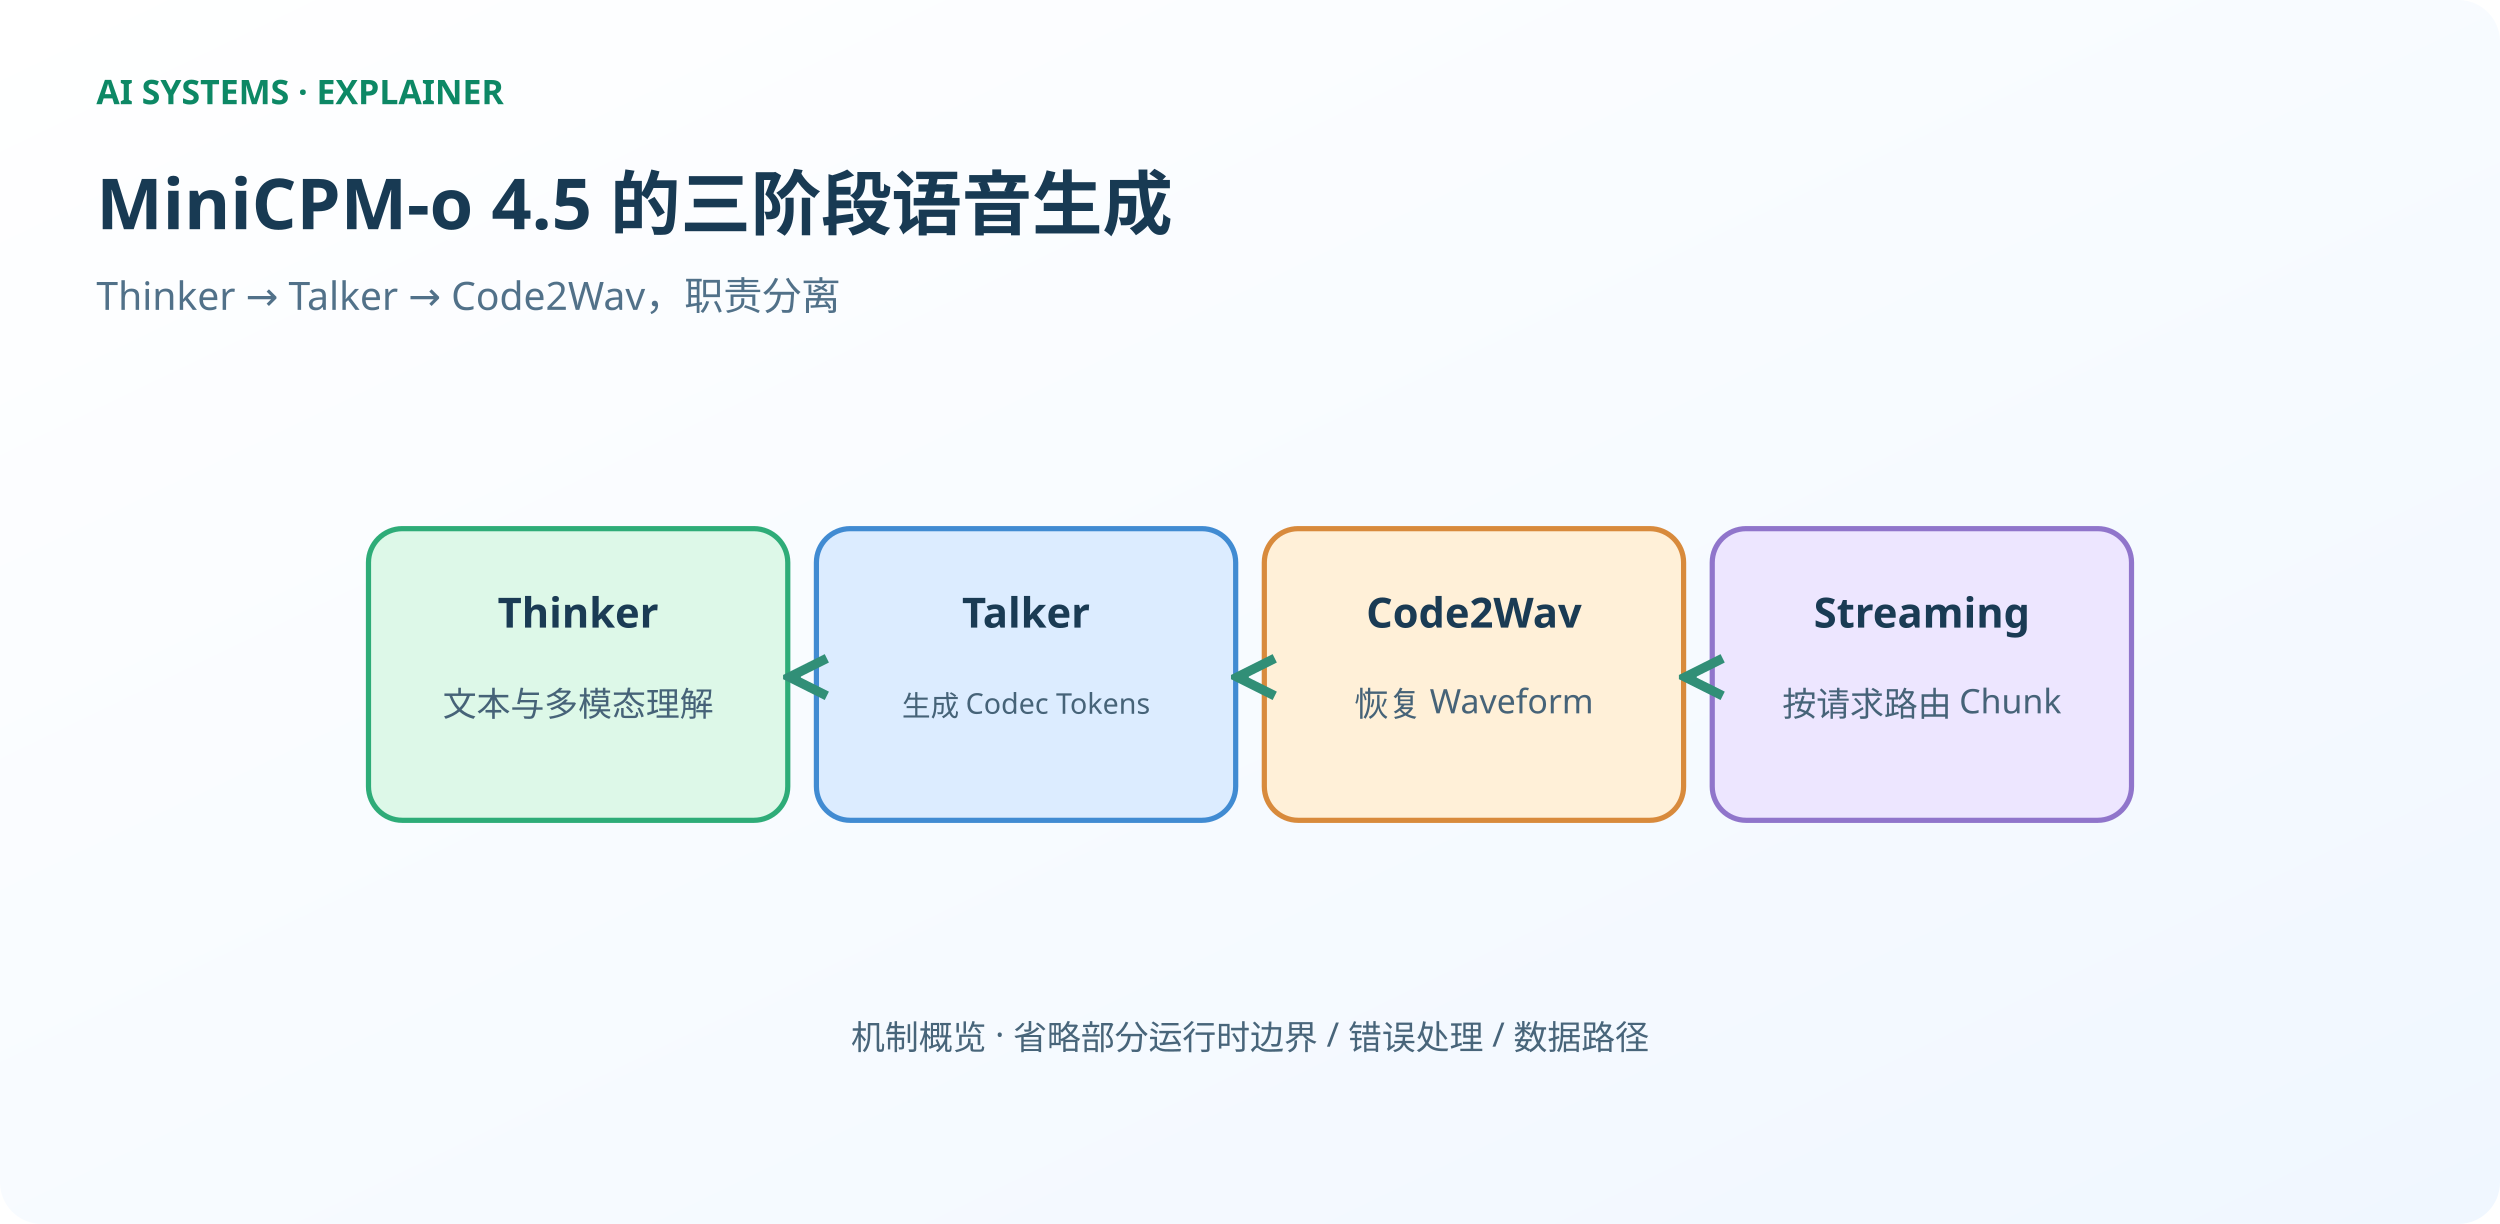
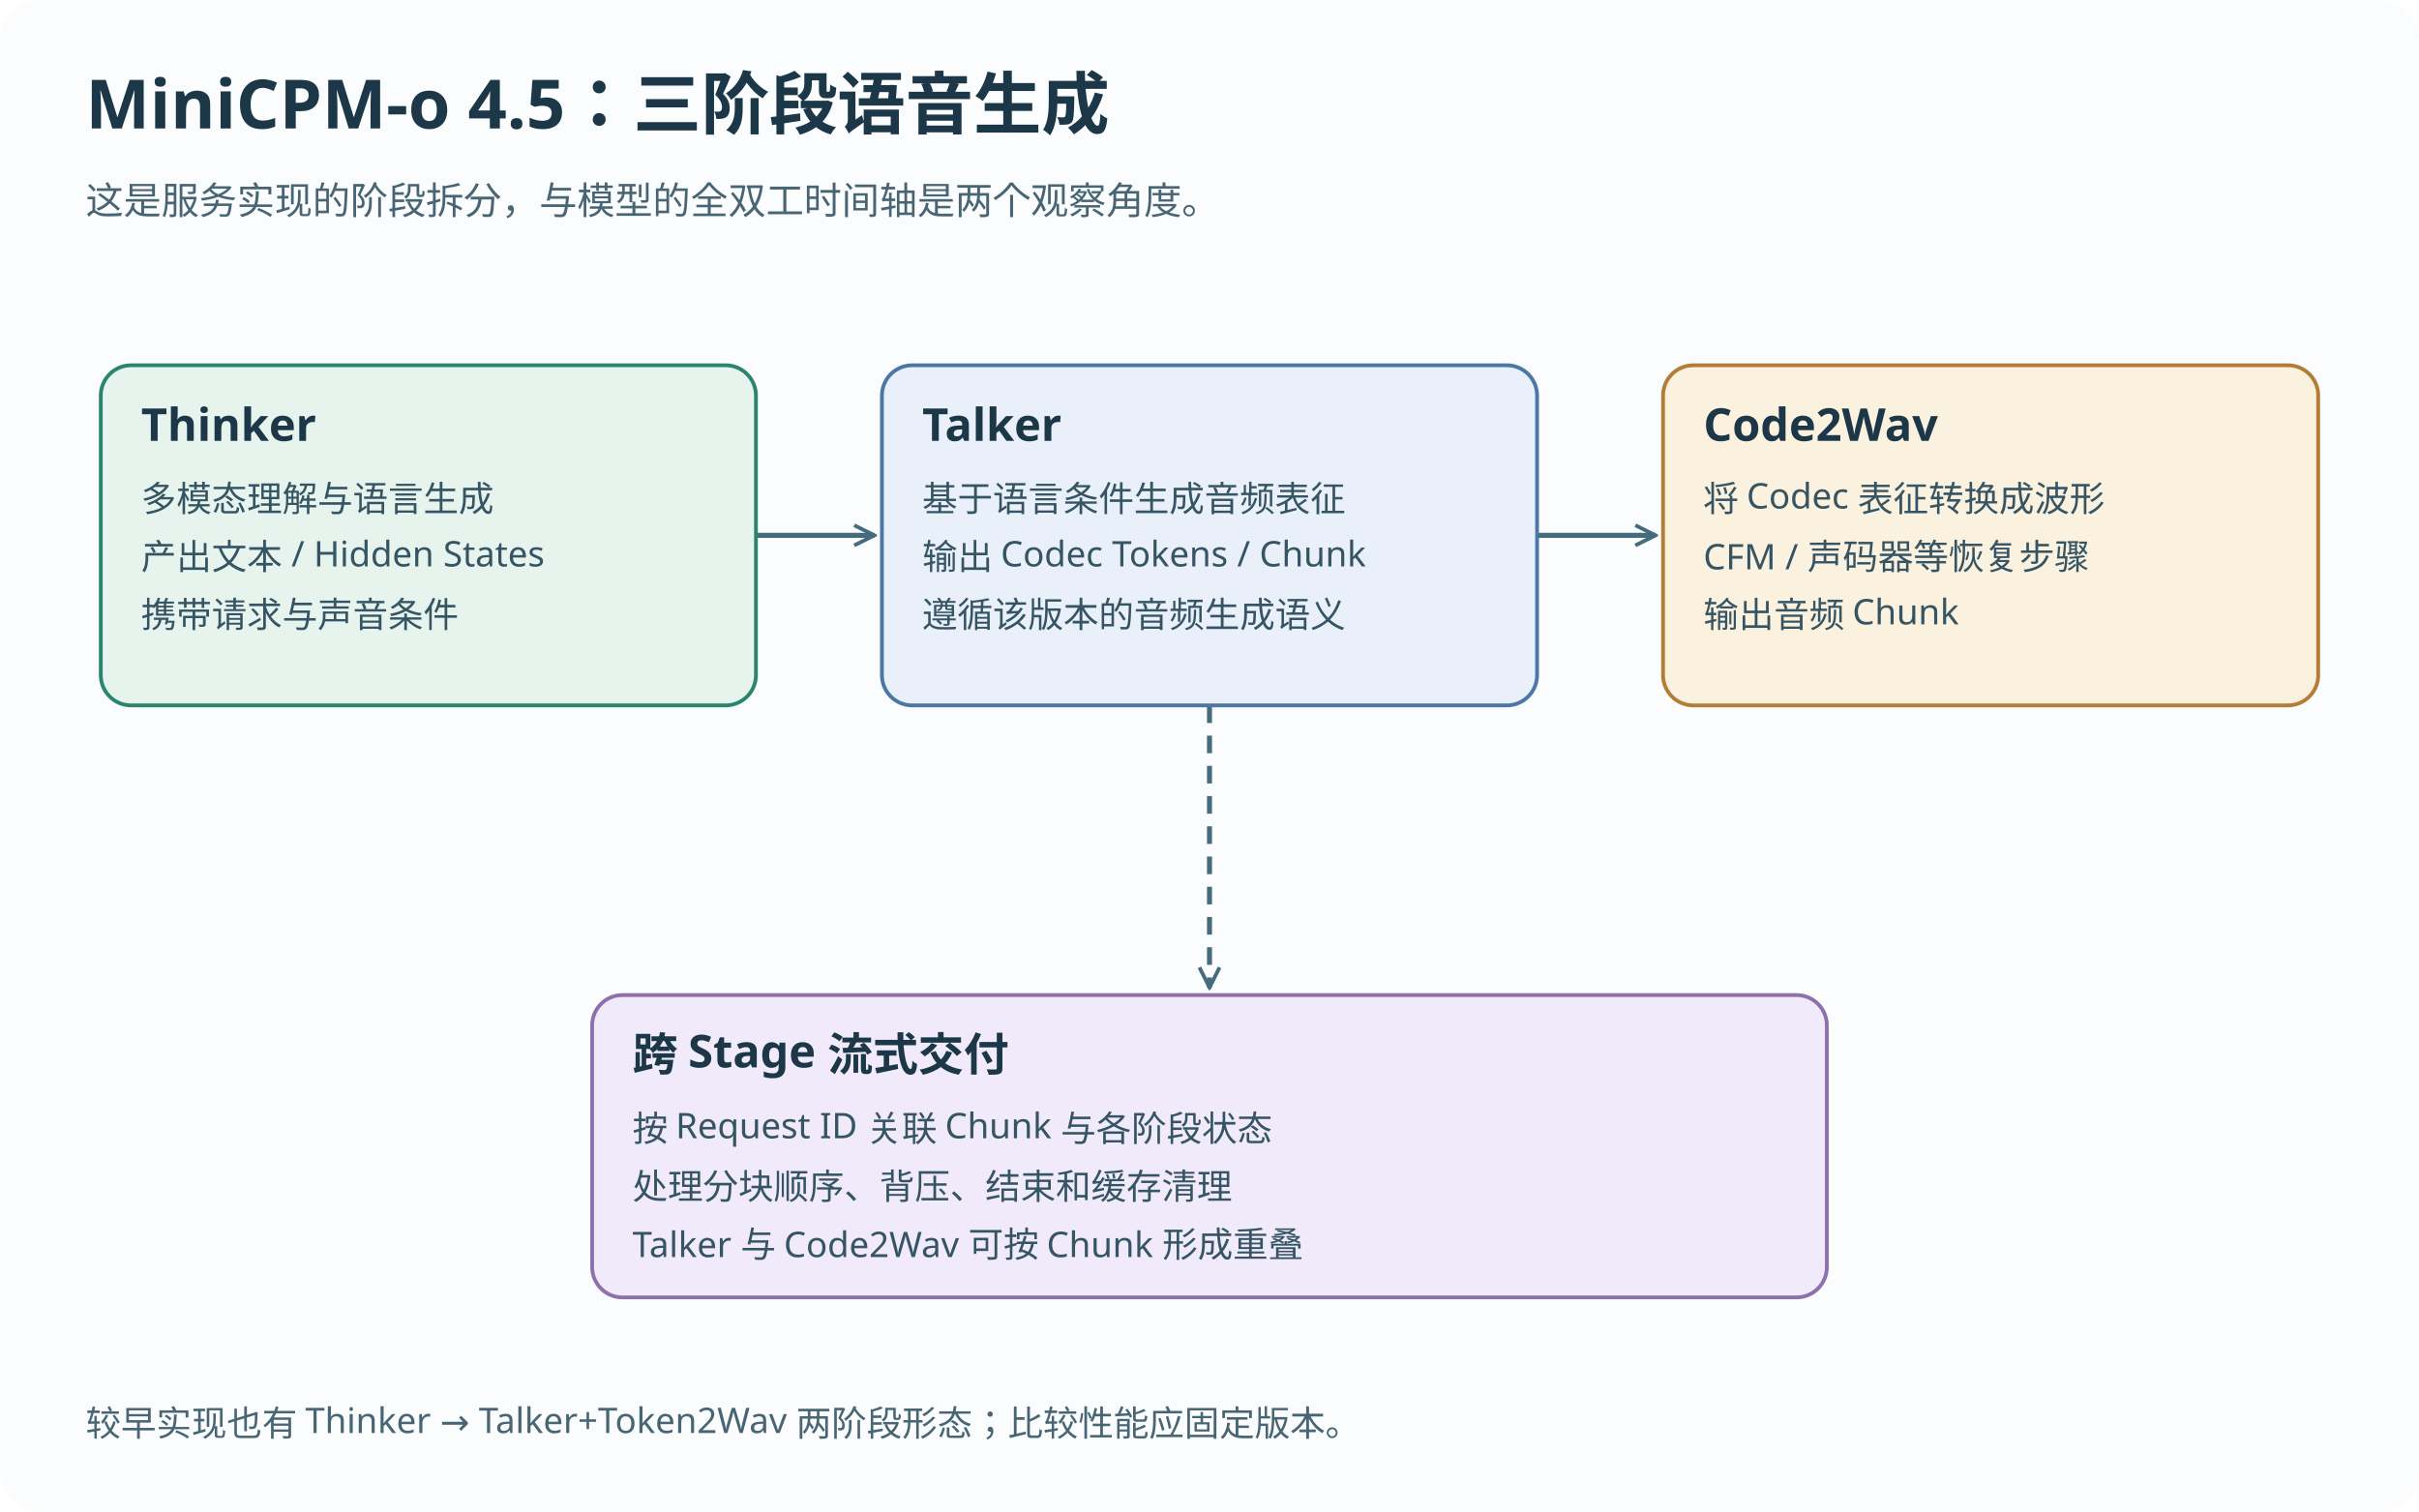
- <svg xmlns="http://www.w3.org/2000/svg" viewBox="0 0 960 470" role="img" aria-labelledby="t d">
+ <svg xmlns="http://www.w3.org/2000/svg" width="960" height="600" viewBox="0 0 960 600" role="img" aria-labelledby="title desc">
  <defs>
-     <linearGradient id="bg" x2="1" y2="1">
-       <stop stop-color="#ffffff" />
-       <stop offset="1" stop-color="#f0f7ff" />
-     </linearGradient>
-     <marker id="arrow" markerWidth="8" markerHeight="8" refX="6" refY="4" orient="auto">
-       <path d="M1 1L7 4L1 7" stroke="#318f77" stroke-width="1.5" fill="none" />
+     <marker id="a" markerUnits="userSpaceOnUse" markerWidth="10" markerHeight="10" refX="9" refY="5" orient="auto">
+       <path d="M1 1L9 5L1 9" fill="none" stroke="#456c7c" stroke-width="1.5" />
    </marker>
  </defs>
-   <rect width="960" height="470" rx="16" fill="url(#bg)" />
-   <text x="37" y="40" fill="#0d8865" font-size="13" font-family="system-ui, PingFang SC" font-weight="700">AI SYSTEMS · EXPLAINER</text>
-   <text x="37" y="88" fill="#183a53" font-size="27" font-family="system-ui, PingFang SC" font-weight="750">MiniCPM-o 4.5 的三阶段语音生成</text>
-   <text x="37" y="119" fill="#517189" font-size="15" font-family="system-ui, PingFang SC">Thinker → Talker → Code2Wav，职责分离</text>
-   <rect x="141.5" y="203" width="161" height="112" rx="13" fill="#ddf8e8" stroke="#2eac78" stroke-width="2" />
-   <text x="222" y="241" fill="#1a3b54" font-family="system-ui, PingFang SC" font-size="16" font-weight="700" text-anchor="middle">Thinker</text>
-   <text x="222" y="275" fill="#466378" font-family="system-ui, PingFang SC" font-size="13" text-anchor="middle">文本与多模态理解</text>
-   <rect x="313.5" y="203" width="161" height="112" rx="13" fill="#dcecff" stroke="#418bd2" stroke-width="2" />
-   <text x="394" y="241" fill="#1a3b54" font-family="system-ui, PingFang SC" font-size="16" font-weight="700" text-anchor="middle">Talker</text>
-   <text x="394" y="275" fill="#466378" font-family="system-ui, PingFang SC" font-size="11" text-anchor="middle">生成 Codec Tokens</text>
-   <rect x="485.5" y="203" width="161" height="112" rx="13" fill="#fff0d8" stroke="#d88a3c" stroke-width="2" />
-   <text x="566" y="241" fill="#1a3b54" font-family="system-ui, PingFang SC" font-size="16" font-weight="700" text-anchor="middle">Code2Wav</text>
-   <text x="566" y="275" fill="#466378" font-family="system-ui, PingFang SC" font-size="13" text-anchor="middle">恢复 Waveform</text>
-   <rect x="657.5" y="203" width="161" height="112" rx="13" fill="#ede6ff" stroke="#9075cb" stroke-width="2" />
-   <text x="738" y="241" fill="#1a3b54" font-family="system-ui, PingFang SC" font-size="16" font-weight="700" text-anchor="middle">Streaming</text>
-   <text x="738" y="275" fill="#466378" font-family="system-ui, PingFang SC" font-size="13" text-anchor="middle">按请求路由 Chunk</text>
-   <path d="M307.5 260H305.5" fill="none" stroke="#318f77" stroke-width="2.4" marker-end="url(#arrow)" />
-   <path d="M479.5 260H477.5" fill="none" stroke="#318f77" stroke-width="2.4" marker-end="url(#arrow)" />
-   <path d="M651.5 260H649.5" fill="none" stroke="#318f77" stroke-width="2.4" marker-end="url(#arrow)" />
-   <text x="480" y="403" text-anchor="middle" font-family="system-ui, PingFang SC" font-size="13" fill="#48657a">机制概览 · 省略部分运行时边界 / 错误处理 / 数据路径</text>
+   <rect width="960" height="600" rx="16" fill="#fafcfd" />
+   <g font-family="system-ui,PingFang SC,Microsoft YaHei,sans-serif" fill="#1c3848">
+     <text x="34" y="51" font-size="27" font-weight="700">MiniCPM-o 4.5：三阶段语音生成</text>
+     <text x="34" y="85" font-size="15" fill="#486573">这是服务实现的阶段拆分，与模型的全双工时间轴是两个观察角度。</text>
+     <path d="M300 212.5H347" fill="none" stroke="#456c7c" stroke-width="2" marker-end="url(#a)" />
+     <path d="M610 212.5H657" fill="none" stroke="#456c7c" stroke-width="2" marker-end="url(#a)" />
+     <path d="M480 280V392" fill="none" stroke="#456c7c" stroke-width="2" stroke-dasharray="7 5" marker-end="url(#a)" />
+     <rect x="40" y="145" width="260" height="135" rx="12" fill="#e7f4ee" stroke="#29856c" stroke-width="1.5" />
+     <text x="56" y="175" font-size="18" font-weight="650">Thinker</text>
+     <text x="56" y="203" font-size="14" fill="#365564">多模态理解与语言生成</text>
+     <text x="56" y="226" font-size="14" fill="#365564">产出文本 / Hidden States</text>
+     <text x="56" y="249" font-size="14" fill="#365564">携带请求与声音条件</text>
+     <rect x="350" y="145" width="260" height="135" rx="12" fill="#e9f0fa" stroke="#4c76a5" stroke-width="1.5" />
+     <text x="366" y="175" font-size="18" font-weight="650">Talker</text>
+     <text x="366" y="203" font-size="14" fill="#365564">基于语言条件生成音频表征</text>
+     <text x="366" y="226" font-size="14" fill="#365564">输出 Codec Tokens / Chunk</text>
+     <text x="366" y="249" font-size="14" fill="#365564">遵循该版本的音频生成语义</text>
+     <rect x="660" y="145" width="260" height="135" rx="12" fill="#fbf1df" stroke="#b47d35" stroke-width="1.5" />
+     <text x="676" y="175" font-size="18" font-weight="650">Code2Wav</text>
+     <text x="676" y="203" font-size="14" fill="#365564">将 Codec 表征转换成波形</text>
+     <text x="676" y="226" font-size="14" fill="#365564">CFM / 声码器等恢复步骤</text>
+     <text x="676" y="249" font-size="14" fill="#365564">输出音频 Chunk</text>
+     <rect x="235" y="395" width="490" height="120" rx="12" fill="#f0eafa" stroke="#8d70ac" stroke-width="1.5" />
+     <text x="251" y="425" font-size="18" font-weight="650">跨 Stage 流式交付</text>
+     <text x="251" y="453" font-size="14" fill="#365564">按 Request ID 关联 Chunk 与各阶段状态</text>
+     <text x="251" y="476" font-size="14" fill="#365564">处理分块顺序、背压、结束和缓存清理</text>
+     <text x="251" y="499" font-size="14" fill="#365564">Talker 与 Code2Wav 可按 Chunk 形成重叠</text>
+     <text x="34" y="570" font-size="14" fill="#486573">较早实现也有 Thinker → Talker+Token2Wav 两阶段形态；比较性能应固定版本。</text>
+   </g>
</svg>
